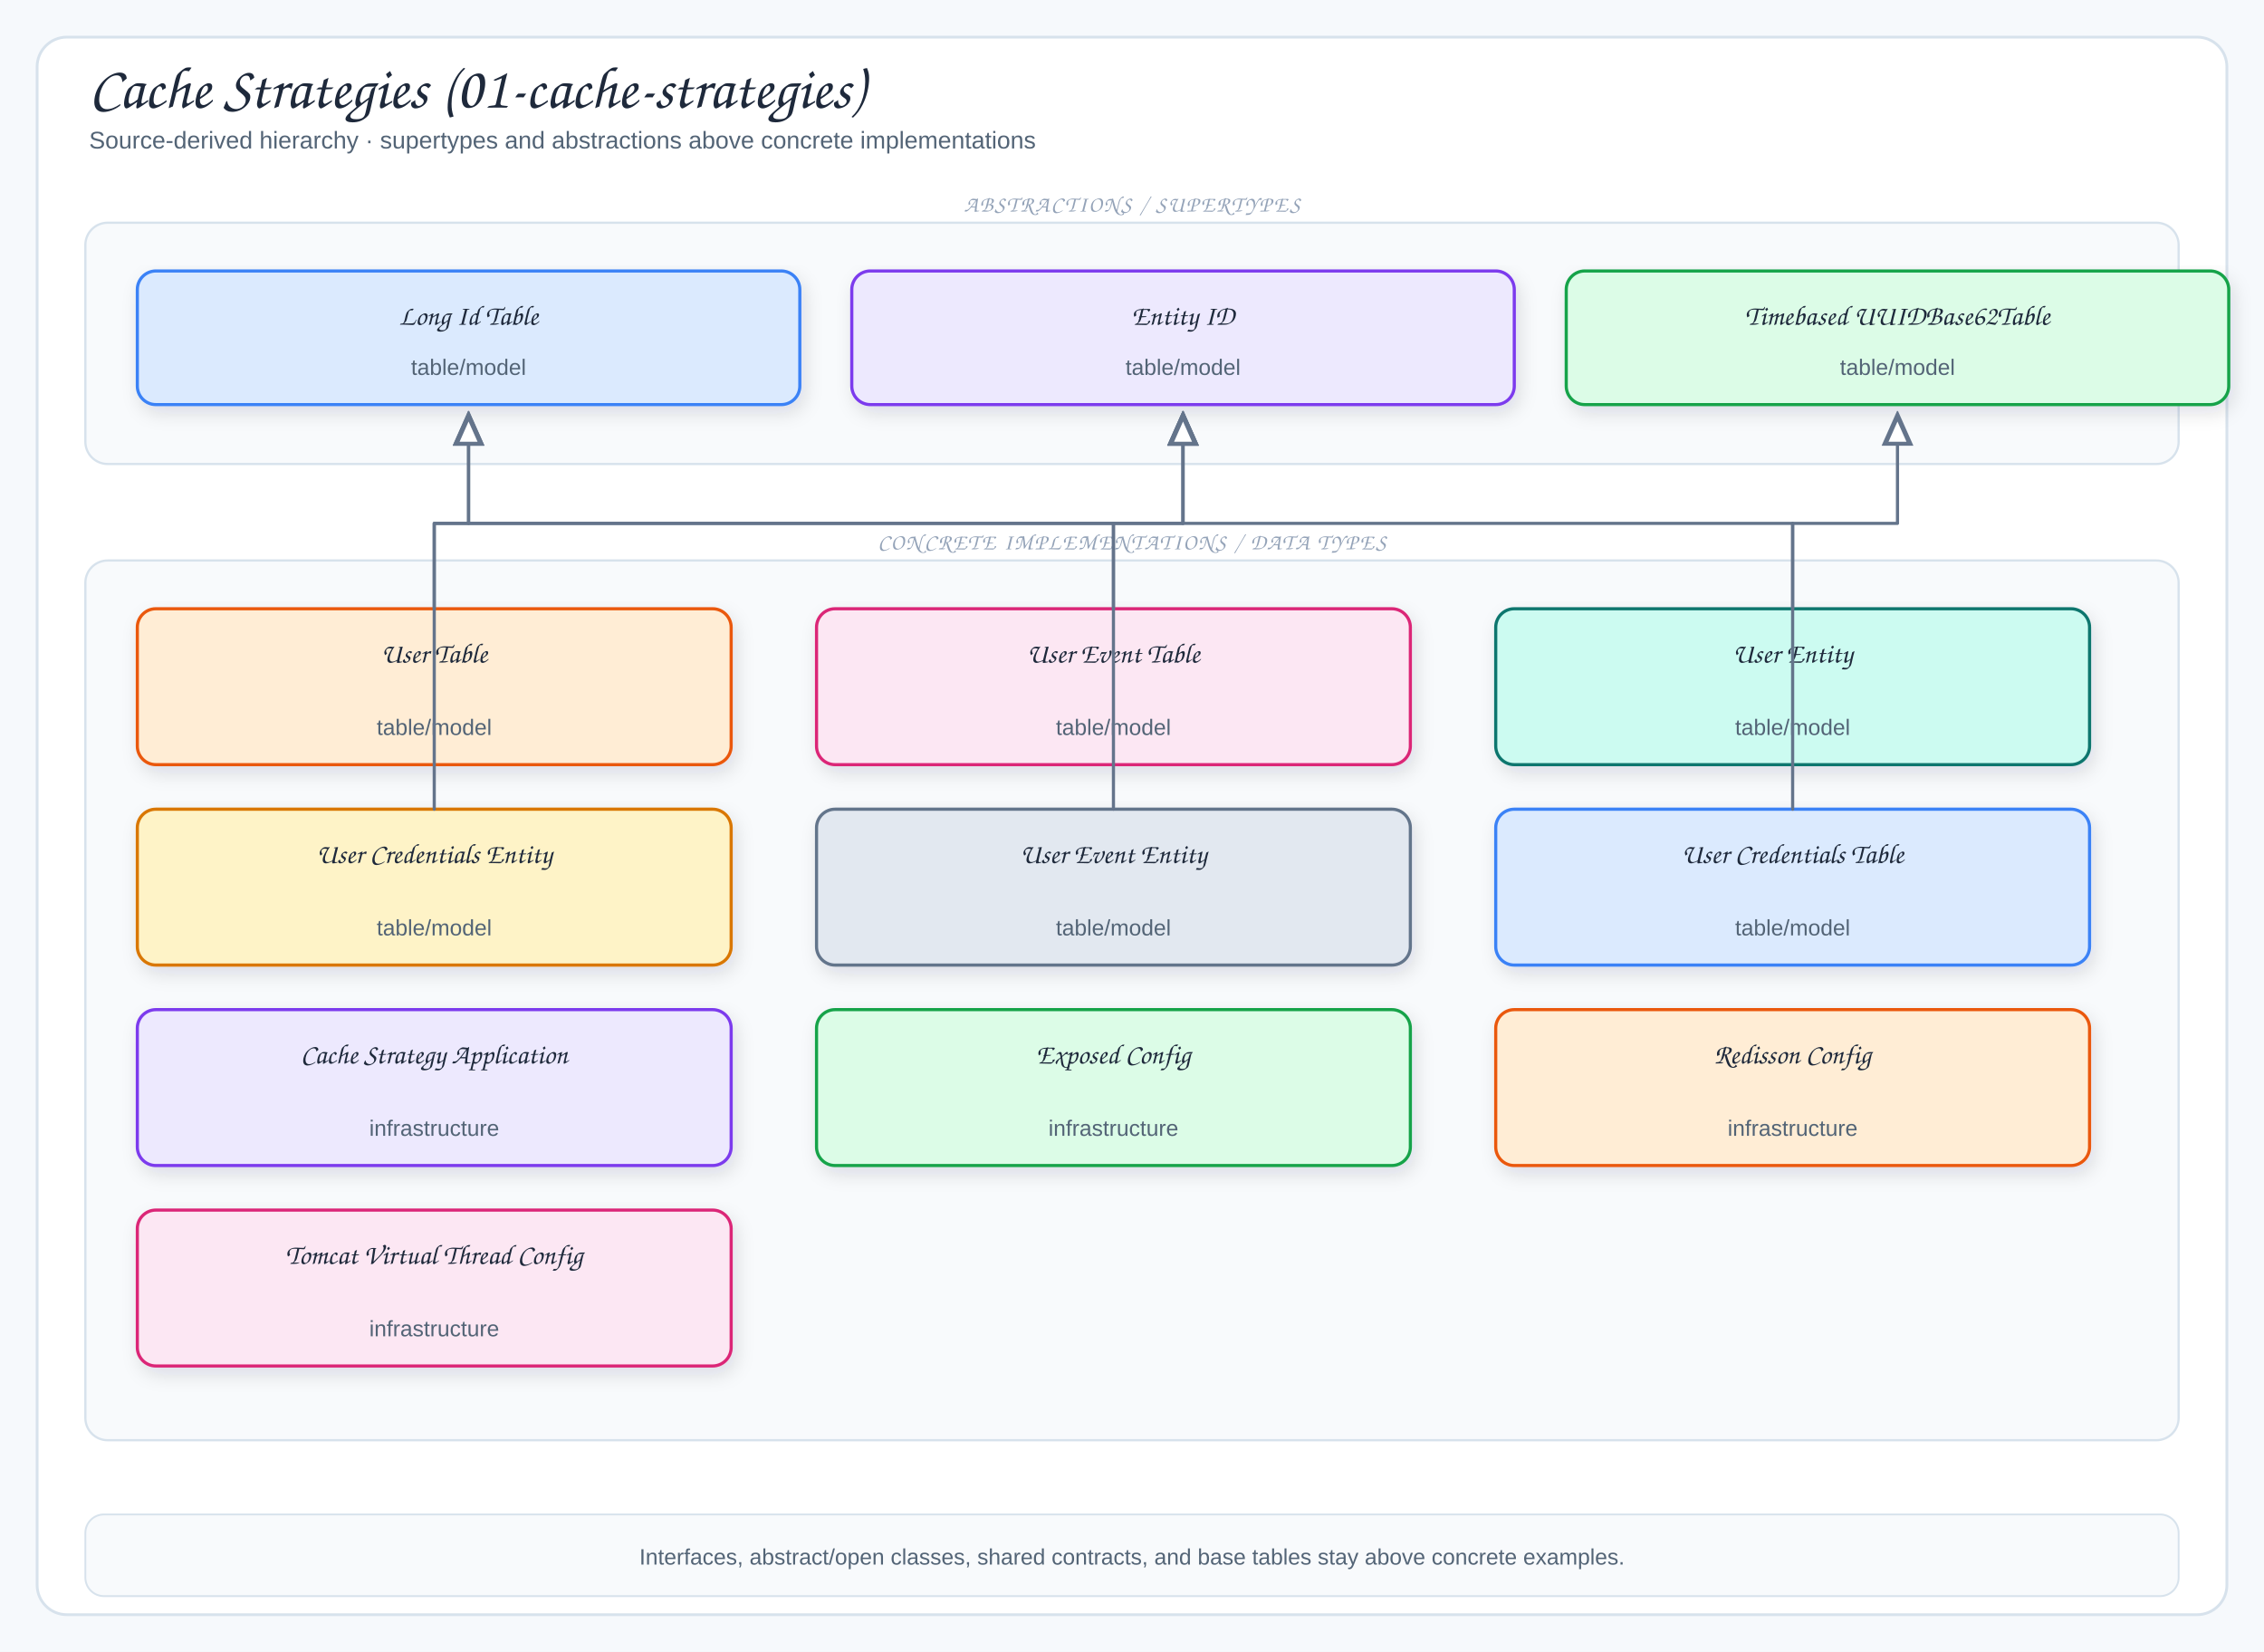
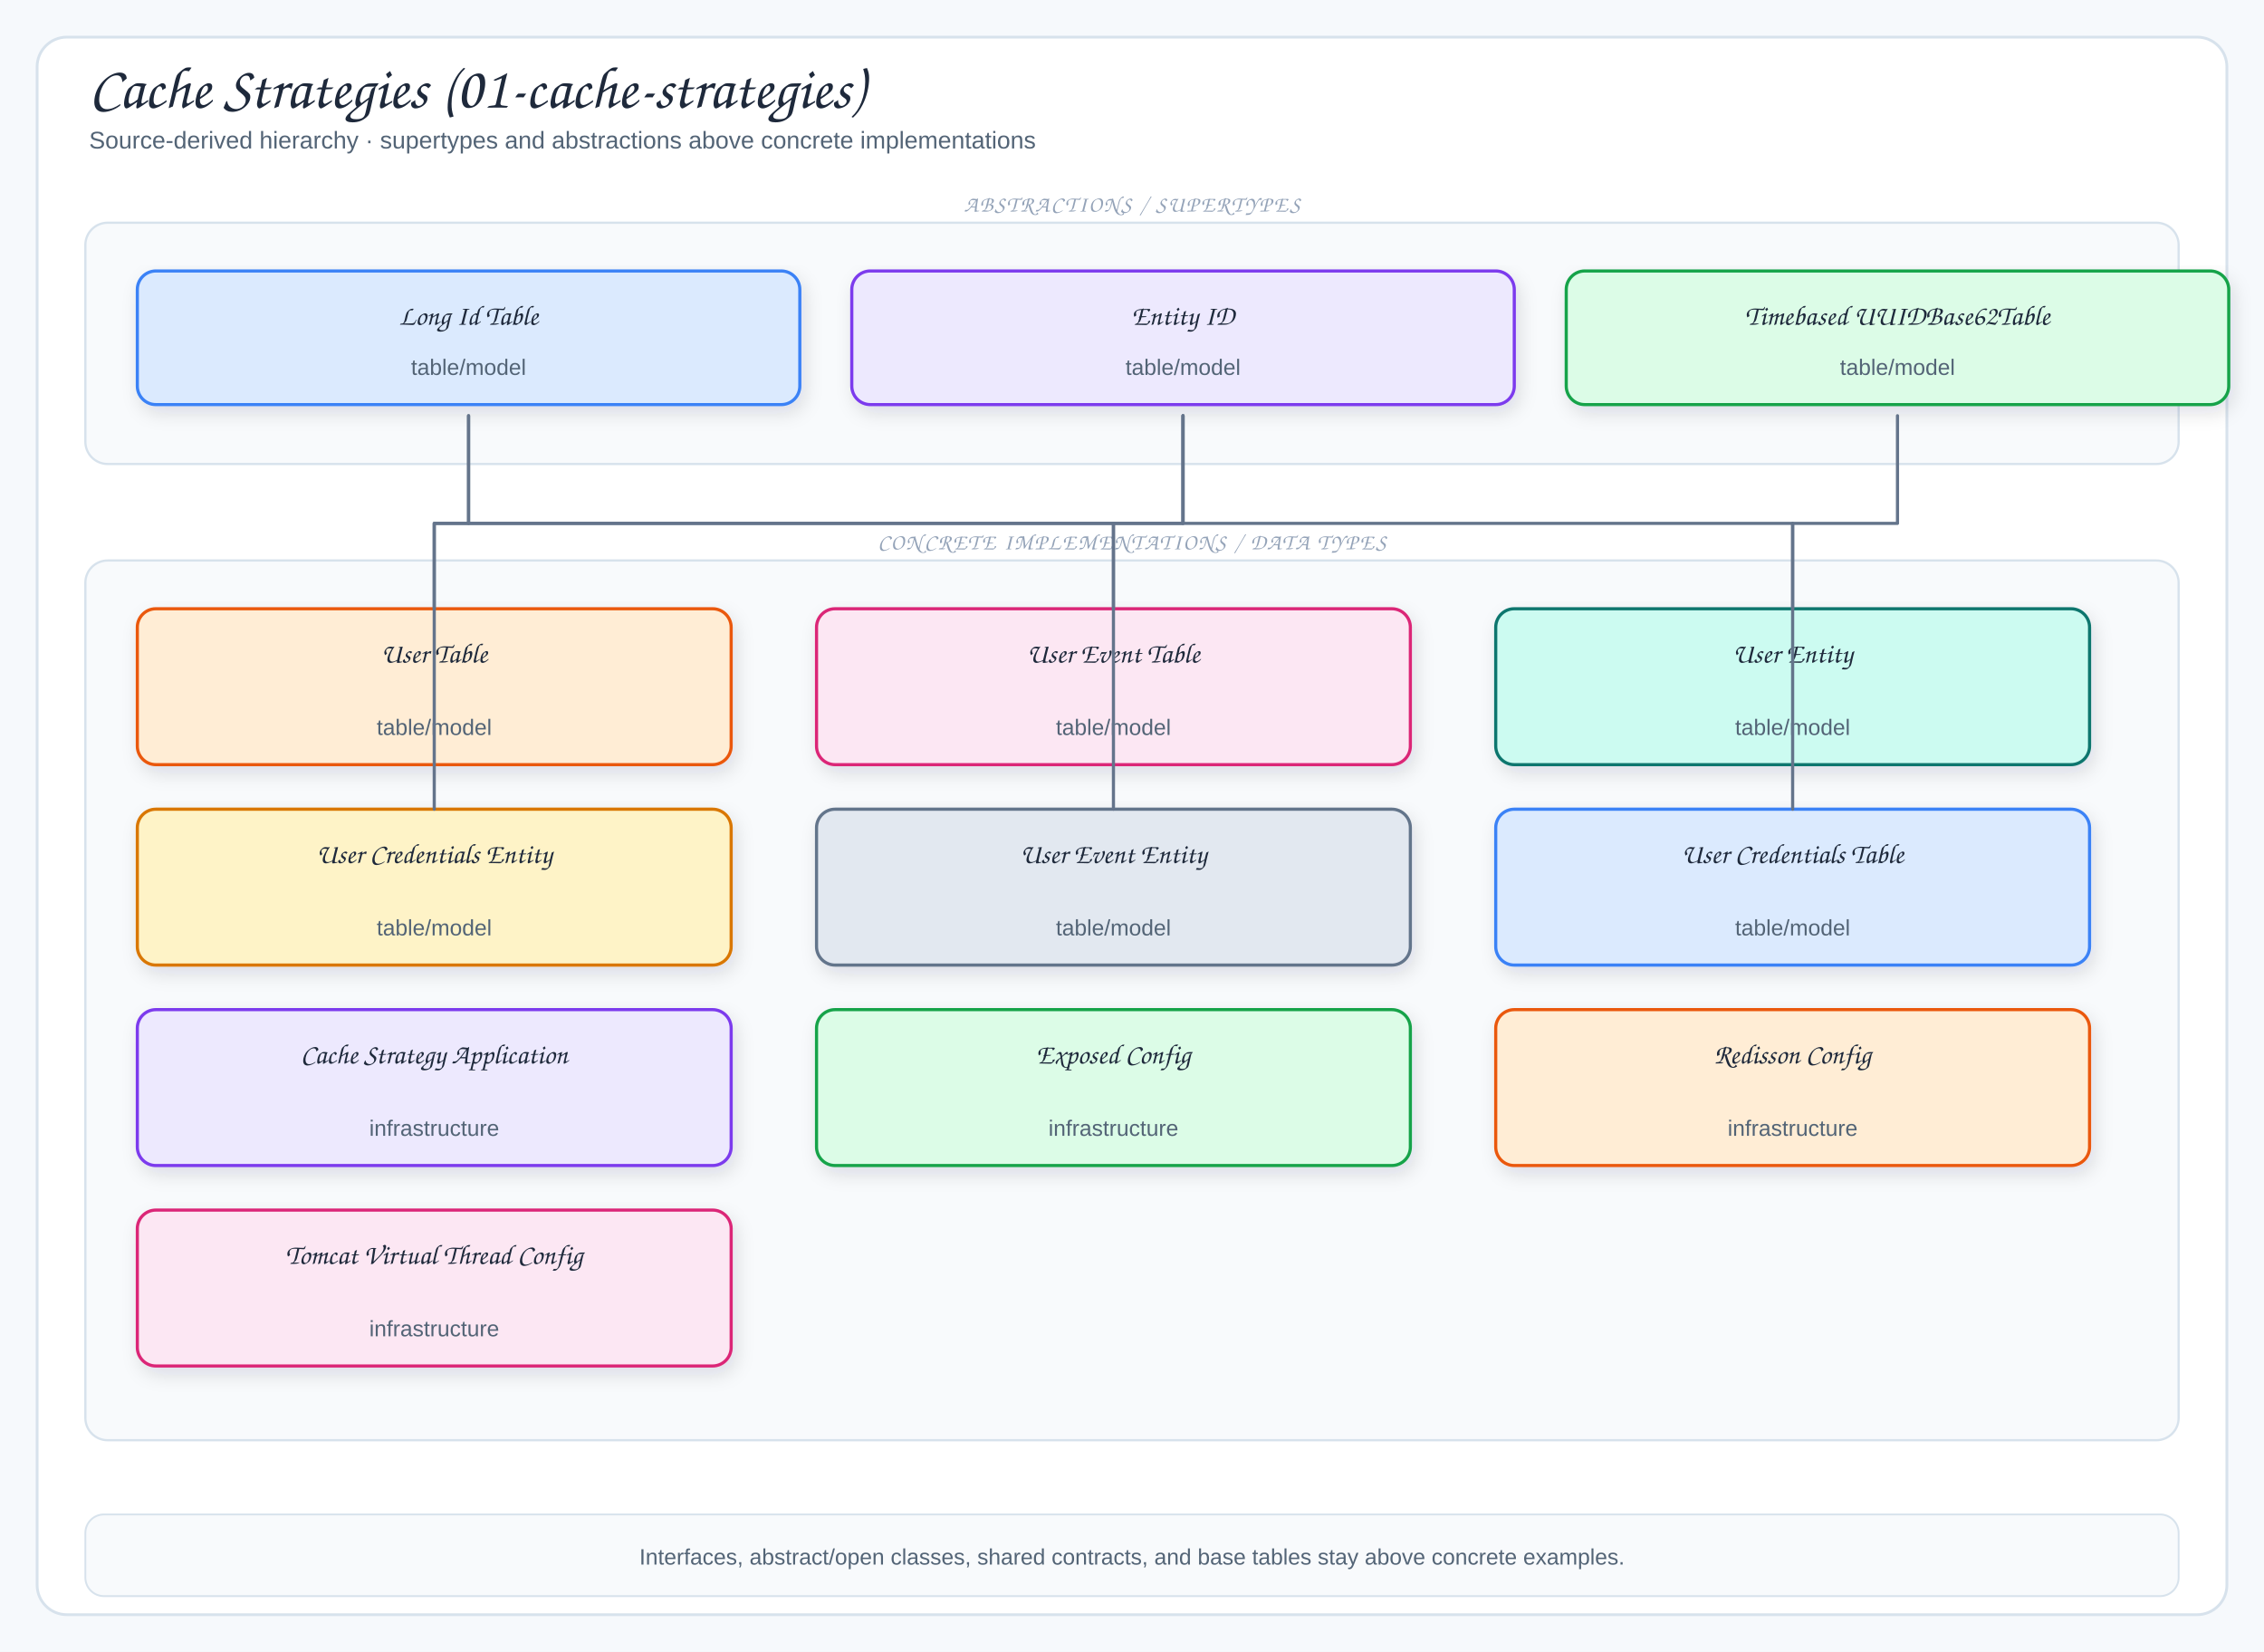
<svg xmlns="http://www.w3.org/2000/svg" viewBox="0 0 1220 890" width="1220" height="890" role="img" aria-label="Cache Strategies (01-cache-strategies)">
  <defs>
    <filter id="shadow" x="-10%" y="-10%" width="120%" height="130%">
      <feDropShadow dx="2" dy="4" stdDeviation="5" flood-color="#1f2937" flood-opacity="0.12" />
    </filter>
    <marker id="arrow" markerWidth="9" markerHeight="9" refX="8" refY="4.5" orient="auto">
      <path d="M1,1 L8,4.5 L1,8 Z" fill="#64748b" />
    </marker>
    <marker id="inherit" markerWidth="11" markerHeight="10" refX="9.5" refY="5" orient="auto">
      <path d="M0.5,1 L9.5,5 L0.5,9 Z" fill="#fff" stroke="#64748b" stroke-width="1.5" />
    </marker>
    <style>
  .canvas{fill:#f6f9fc}
  .frame{fill:#fff;stroke:#d7e2ec;stroke-width:1.5}
  .panel{fill:#f8fafc;stroke:#d7e2ec;stroke-width:1.2}
  .card{stroke-width:1.7;filter:url(#shadow)}
  .title{font-family:"Architects Daughter","Comic Sans MS",cursive;font-size:32px;fill:#1e293b}
  .subtitle{font-family:"Comic Sans MS","Comic Sans","Comic Neue",Arial,sans-serif;font-size:13px;fill:#536476}
  .panelTitle{font-family:"Architects Daughter","Comic Sans MS",cursive;font-size:12px;letter-spacing:.08em;fill:#94a3b8}
  .label{font-family:"Architects Daughter","Comic Sans MS",cursive;font-size:18px;fill:#1e293b}
  .smallLabel{font-family:"Architects Daughter","Comic Sans MS",cursive;font-size:15px;fill:#1e293b}
  .detail{font-family:"Comic Sans MS","Comic Sans","Comic Neue",Arial,sans-serif;font-size:12px;fill:#536476}
  .tiny{font-family:"Comic Sans MS","Comic Sans","Comic Neue",Arial,sans-serif;font-size:10px;fill:#64748b}
-   .arrow{fill:none;stroke:#64748b;stroke-width:2;stroke-linecap:round;stroke-linejoin:round;marker-end:url(#arrow)}
-   .softArrow{fill:none;stroke:#94a3b8;stroke-width:1.5;stroke-linecap:round;stroke-linejoin:round;stroke-dasharray:5 5;marker-end:url(#arrow)}
-   .inherit{fill:none;stroke:#64748b;stroke-width:1.7;stroke-linecap:round;stroke-linejoin:round;marker-end:url(#inherit)}
+   .arrow{fill:none;stroke:#64748b;stroke-width:2;stroke-linecap:round;stroke-linejoin:round}
+   .softArrow{fill:none;stroke:#94a3b8;stroke-width:1.5;stroke-linecap:round;stroke-linejoin:round;stroke-dasharray:5 5}
+   .inherit{fill:none;stroke:#64748b;stroke-width:1.7;stroke-linecap:round;stroke-linejoin:round}
  .divider{stroke:#cbd5e1;stroke-width:1.2;stroke-dasharray:6 6}
</style>
  </defs>
  <rect width="1220" height="890" class="canvas" />
  <rect x="20" y="20" width="1180" height="850" rx="16" class="frame" />
  <text x="48" y="58" class="title">Cache Strategies (01-cache-strategies)</text>
  <text x="48" y="80" class="subtitle">Source-derived hierarchy · supertypes and abstractions above concrete implementations</text>
  <rect x="46" y="120" width="1128" height="130" rx="12" class="panel" />
  <text x="610" y="114" class="panelTitle" text-anchor="middle">ABSTRACTIONS / SUPERTYPES</text>
  <rect x="74" y="146" width="357" height="72" rx="10" fill="#dbeafe" stroke="#3b82f6" class="card" />
  <text x="252.5" y="175" class="smallLabel" text-anchor="middle">Long Id Table</text>
  <text x="252.5" y="202" class="detail" text-anchor="middle">table/model</text>
  <rect x="459" y="146" width="357" height="72" rx="10" fill="#ede9fe" stroke="#7c3aed" class="card" />
  <text x="637.5" y="175" class="smallLabel" text-anchor="middle">Entity ID</text>
  <text x="637.5" y="202" class="detail" text-anchor="middle">table/model</text>
  <rect x="844" y="146" width="357" height="72" rx="10" fill="#dcfce7" stroke="#16a34a" class="card" />
  <text x="1022.5" y="175" class="smallLabel" text-anchor="middle">Timebased UUIDBase62Table</text>
  <text x="1022.5" y="202" class="detail" text-anchor="middle">table/model</text>
  <rect x="46" y="302" width="1128" height="474" rx="12" class="panel" />
  <text x="610" y="296" class="panelTitle" text-anchor="middle">CONCRETE IMPLEMENTATIONS / DATA TYPES</text>
  <rect x="74" y="328" width="320" height="84" rx="10" fill="#ffedd5" stroke="#ea580c" class="card" />
  <text x="234" y="357" class="smallLabel" text-anchor="middle">User Table</text>
  <text x="234" y="396" class="detail" text-anchor="middle">table/model</text>
  <rect x="440" y="328" width="320" height="84" rx="10" fill="#fce7f3" stroke="#db2777" class="card" />
  <text x="600" y="357" class="smallLabel" text-anchor="middle">User Event Table</text>
  <text x="600" y="396" class="detail" text-anchor="middle">table/model</text>
  <rect x="806" y="328" width="320" height="84" rx="10" fill="#ccfbf1" stroke="#0f766e" class="card" />
  <text x="966" y="357" class="smallLabel" text-anchor="middle">User Entity</text>
  <text x="966" y="396" class="detail" text-anchor="middle">table/model</text>
  <rect x="74" y="436" width="320" height="84" rx="10" fill="#fef3c7" stroke="#d97706" class="card" />
  <text x="234" y="465" class="smallLabel" text-anchor="middle">User Credentials Entity</text>
  <text x="234" y="504" class="detail" text-anchor="middle">table/model</text>
  <rect x="440" y="436" width="320" height="84" rx="10" fill="#e2e8f0" stroke="#64748b" class="card" />
  <text x="600" y="465" class="smallLabel" text-anchor="middle">User Event Entity</text>
  <text x="600" y="504" class="detail" text-anchor="middle">table/model</text>
  <rect x="806" y="436" width="320" height="84" rx="10" fill="#dbeafe" stroke="#3b82f6" class="card" />
  <text x="966" y="465" class="smallLabel" text-anchor="middle">User Credentials Table</text>
  <text x="966" y="504" class="detail" text-anchor="middle">table/model</text>
  <rect x="74" y="544" width="320" height="84" rx="10" fill="#ede9fe" stroke="#7c3aed" class="card" />
  <text x="234" y="573" class="smallLabel" text-anchor="middle">Cache Strategy Application</text>
  <text x="234" y="612" class="detail" text-anchor="middle">infrastructure</text>
  <rect x="440" y="544" width="320" height="84" rx="10" fill="#dcfce7" stroke="#16a34a" class="card" />
  <text x="600" y="573" class="smallLabel" text-anchor="middle">Exposed Config</text>
  <text x="600" y="612" class="detail" text-anchor="middle">infrastructure</text>
  <rect x="806" y="544" width="320" height="84" rx="10" fill="#ffedd5" stroke="#ea580c" class="card" />
  <text x="966" y="573" class="smallLabel" text-anchor="middle">Redisson Config</text>
  <text x="966" y="612" class="detail" text-anchor="middle">infrastructure</text>
  <rect x="74" y="652" width="320" height="84" rx="10" fill="#fce7f3" stroke="#db2777" class="card" />
  <text x="234" y="681" class="smallLabel" text-anchor="middle">Tomcat Virtual Thread Config</text>
  <text x="234" y="720" class="detail" text-anchor="middle">infrastructure</text>
  <path d="M234,328 L234,282 L252.5,282 L252.5,224" class="inherit" />
  <path d="M966,328 L966,282 L637.5,282 L637.5,224" class="inherit" />
  <path d="M966,436 L966,282 L1022.5,282 L1022.5,224" class="inherit" />
  <path d="M234,436 L234,282 L637.5,282 L637.5,224" class="inherit" />
  <path d="M600,328 L600,282 L252.5,282 L252.5,224" class="inherit" />
  <path d="M600,436 L600,282 L637.5,282 L637.5,224" class="inherit" />
  <rect x="46" y="816" width="1128" height="44" rx="10" fill="#f8fafc" stroke="#d7e2ec" />
  <text x="610" y="843" class="detail" text-anchor="middle">Interfaces, abstract/open classes, shared contracts, and base tables stay above concrete examples.</text>
</svg>
